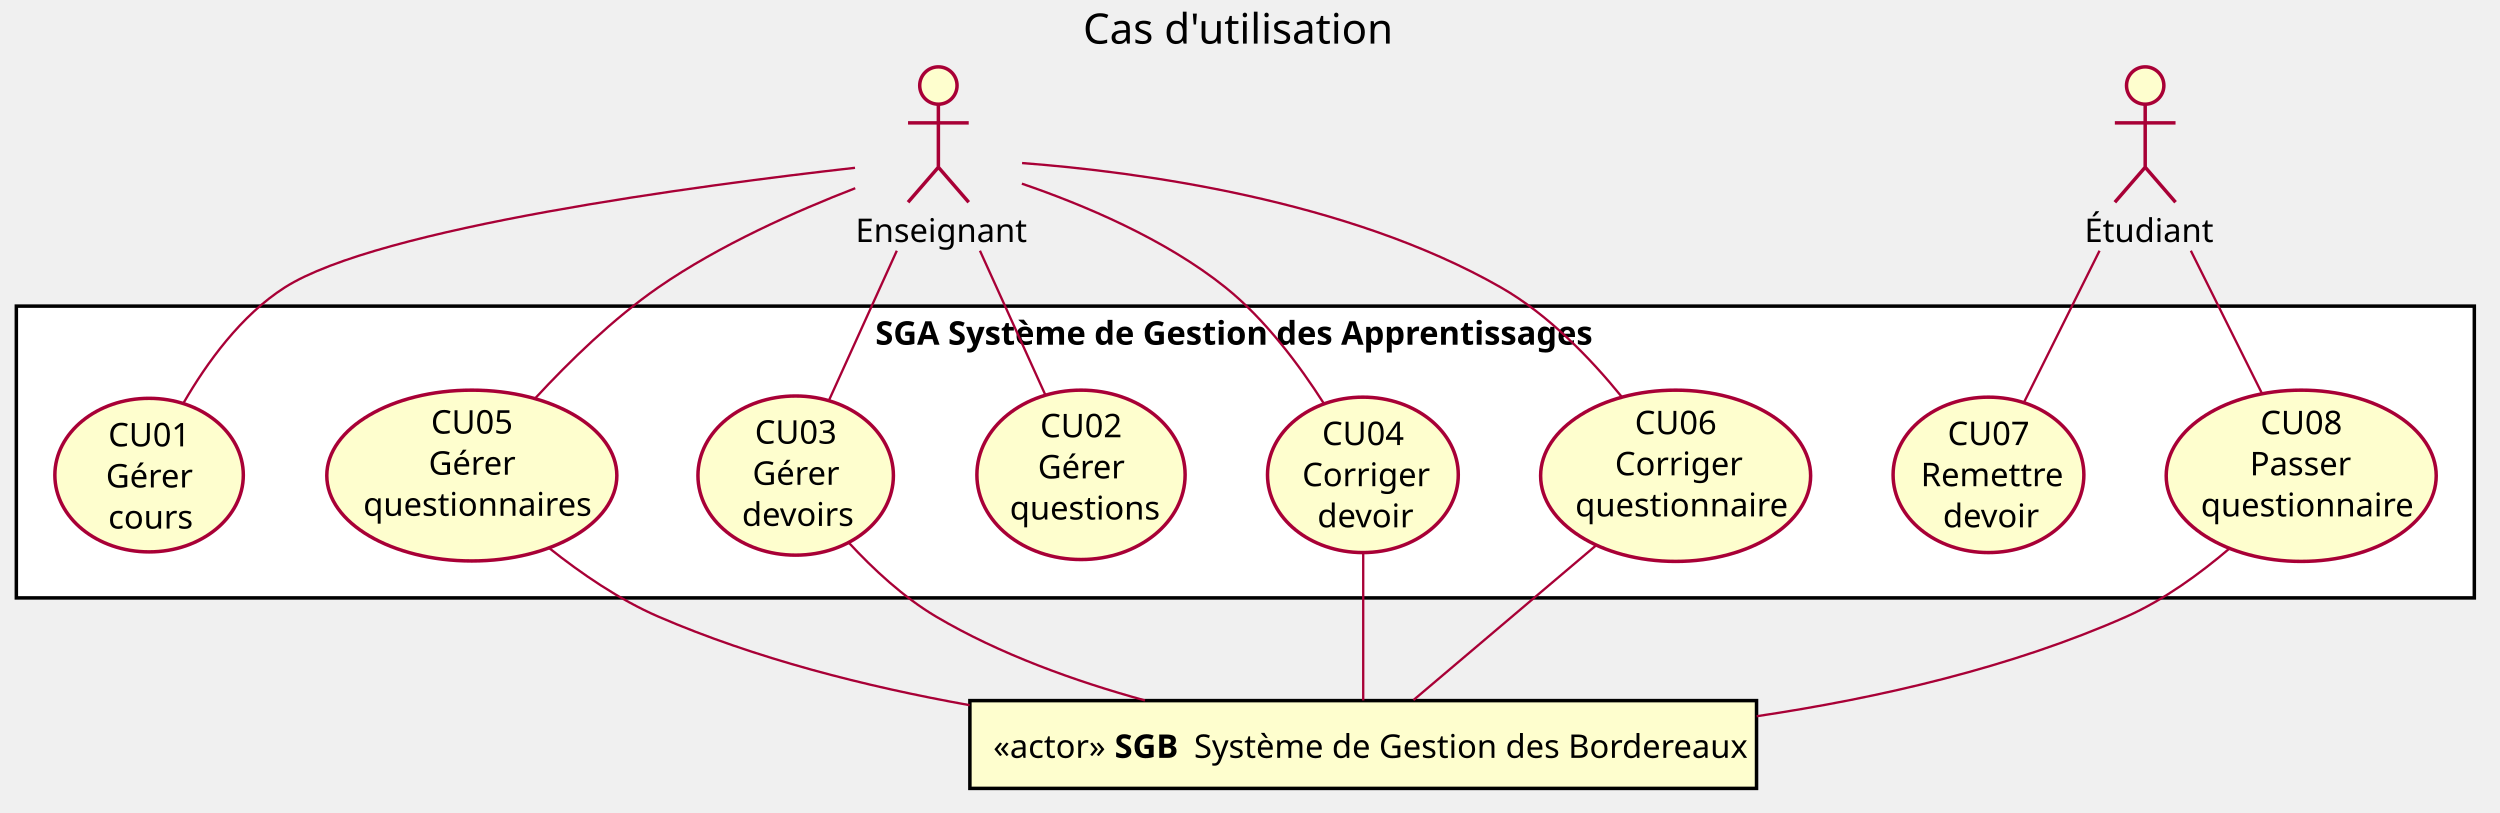
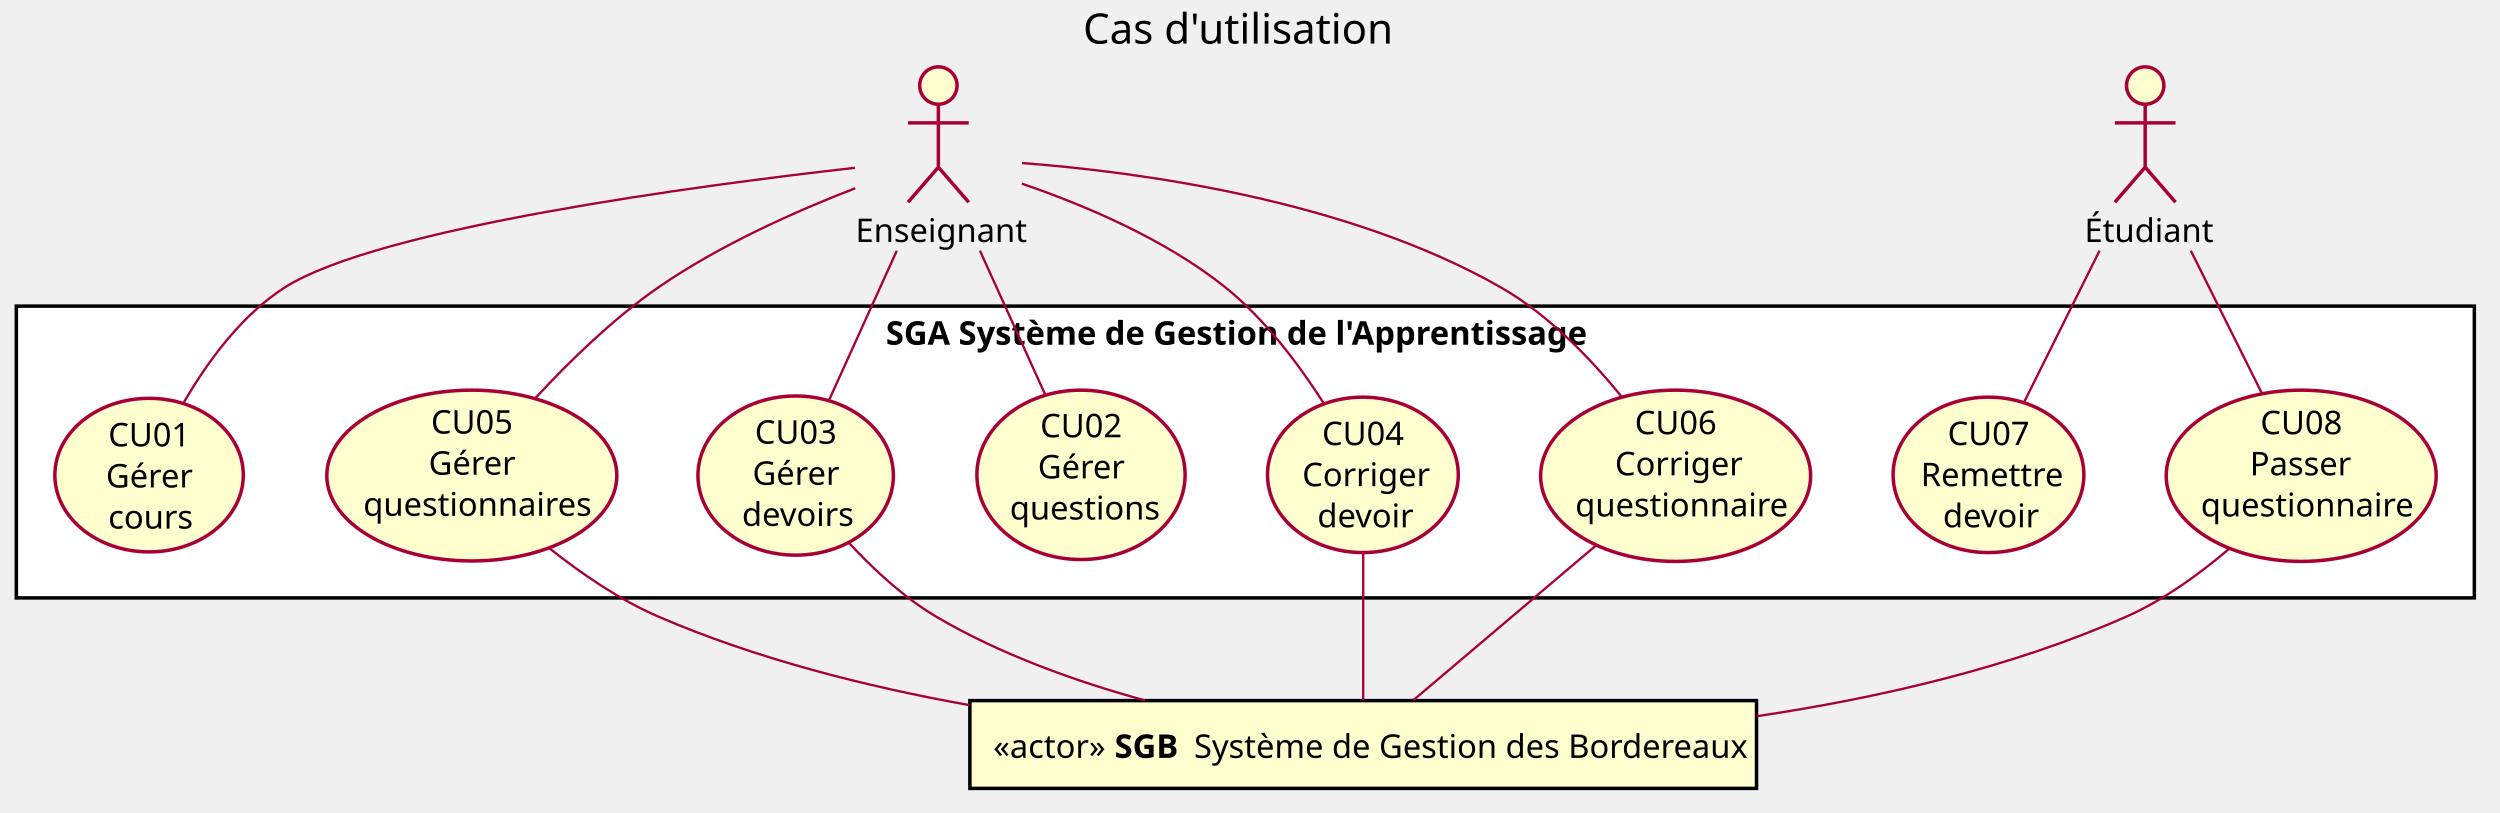
<svg xmlns="http://www.w3.org/2000/svg" contentScriptType="application/ecmascript" contentStyleType="text/css" height="348px" preserveAspectRatio="none" style="width:1071px;height:348px;" version="1.1" viewBox="0 0 1071 348" width="1071px" zoomAndPan="magnify">
  <defs />
  <g>
    <text fill="#000000" font-family="sans-serif" font-size="18" lengthAdjust="spacingAndGlyphs" textLength="125" x="464" y="18.686">Cas d'utilisation</text>
    <rect fill="#FFFFFF" height="125" style="stroke: #000000; stroke-width: 1.5;" width="1053" x="7" y="131.141" />
-     <text fill="#000000" font-family="sans-serif" font-size="14" font-weight="bold" lengthAdjust="spacingAndGlyphs" textLength="317" x="375" y="147.674">SGA Système de Gestion des Apprentissages</text>
+     <text fill="#000000" font-family="sans-serif" font-size="14" font-weight="bold" lengthAdjust="spacingAndGlyphs" textLength="308" x="379.5" y="147.674">SGA Système de Gestion de l'Apprentissage</text>
    <ellipse cx="63.869" cy="203.536" fill="#FEFECE" rx="40.369" ry="32.895" style="stroke: #A80036; stroke-width: 1.5;" />
    <text fill="#000000" font-family="sans-serif" font-size="14" lengthAdjust="spacingAndGlyphs" textLength="35" x="46.369" y="191.231">CU01</text>
    <text fill="#000000" font-family="sans-serif" font-size="14" lengthAdjust="spacingAndGlyphs" textLength="37" x="45.369" y="208.84">Gérer</text>
    <text fill="#000000" font-family="sans-serif" font-size="14" lengthAdjust="spacingAndGlyphs" textLength="35" x="46.369" y="226.45">cours</text>
    <ellipse cx="463.102" cy="203.422" fill="#FEFECE" rx="44.602" ry="36.282" style="stroke: #A80036; stroke-width: 1.5;" />
    <text fill="#000000" font-family="sans-serif" font-size="14" lengthAdjust="spacingAndGlyphs" textLength="35" x="445.602" y="187.338">CU02</text>
    <text fill="#000000" font-family="sans-serif" font-size="14" lengthAdjust="spacingAndGlyphs" textLength="37" x="444.602" y="204.947">Gérer</text>
    <text fill="#000000" font-family="sans-serif" font-size="14" lengthAdjust="spacingAndGlyphs" textLength="61" x="432.602" y="222.557">questions</text>
    <ellipse cx="340.867" cy="203.734" fill="#FEFECE" rx="41.867" ry="34.093" style="stroke: #A80036; stroke-width: 1.5;" />
    <text fill="#000000" font-family="sans-serif" font-size="14" lengthAdjust="spacingAndGlyphs" textLength="35" x="323.367" y="190.08">CU03</text>
    <text fill="#000000" font-family="sans-serif" font-size="14" lengthAdjust="spacingAndGlyphs" textLength="37" x="322.367" y="207.69">Gérer</text>
    <text fill="#000000" font-family="sans-serif" font-size="14" lengthAdjust="spacingAndGlyphs" textLength="46" x="317.867" y="225.299">devoirs</text>
    <ellipse cx="583.865" cy="203.432" fill="#FEFECE" rx="40.865" ry="33.292" style="stroke: #A80036; stroke-width: 1.5;" />
    <text fill="#000000" font-family="sans-serif" font-size="14" lengthAdjust="spacingAndGlyphs" textLength="35" x="566.365" y="190.679">CU04</text>
    <text fill="#000000" font-family="sans-serif" font-size="14" lengthAdjust="spacingAndGlyphs" textLength="52" x="557.865" y="208.289">Corriger</text>
    <text fill="#000000" font-family="sans-serif" font-size="14" lengthAdjust="spacingAndGlyphs" textLength="39" x="564.365" y="225.898">devoir</text>
    <ellipse cx="202.128" cy="203.728" fill="#FEFECE" rx="62.128" ry="36.587" style="stroke: #A80036; stroke-width: 1.5;" />
    <text fill="#000000" font-family="sans-serif" font-size="14" lengthAdjust="spacingAndGlyphs" textLength="35" x="184.628" y="185.755">CU05</text>
    <text fill="#000000" font-family="sans-serif" font-size="14" lengthAdjust="spacingAndGlyphs" textLength="37" x="183.628" y="203.364">Gérer</text>
    <text fill="#000000" font-family="sans-serif" font-size="14" lengthAdjust="spacingAndGlyphs" textLength="93" x="155.628" y="220.974">questionnaires</text>
    <ellipse cx="717.837" cy="203.826" fill="#FEFECE" rx="57.837" ry="36.685" style="stroke: #A80036; stroke-width: 1.5;" />
    <text fill="#000000" font-family="sans-serif" font-size="14" lengthAdjust="spacingAndGlyphs" textLength="35" x="700.337" y="186.011">CU06</text>
    <text fill="#000000" font-family="sans-serif" font-size="14" lengthAdjust="spacingAndGlyphs" textLength="52" x="691.837" y="203.621">Corriger</text>
    <text fill="#000000" font-family="sans-serif" font-size="14" lengthAdjust="spacingAndGlyphs" textLength="86" x="674.837" y="221.23">questionnaire</text>
    <ellipse cx="851.865" cy="203.432" fill="#FEFECE" rx="40.865" ry="33.292" style="stroke: #A80036; stroke-width: 1.5;" />
    <text fill="#000000" font-family="sans-serif" font-size="14" lengthAdjust="spacingAndGlyphs" textLength="35" x="834.365" y="190.679">CU07</text>
    <text fill="#000000" font-family="sans-serif" font-size="14" lengthAdjust="spacingAndGlyphs" textLength="58" x="822.865" y="208.289">Remettre</text>
    <text fill="#000000" font-family="sans-serif" font-size="14" lengthAdjust="spacingAndGlyphs" textLength="39" x="832.365" y="225.898">devoir</text>
    <ellipse cx="985.837" cy="203.826" fill="#FEFECE" rx="57.837" ry="36.685" style="stroke: #A80036; stroke-width: 1.5;" />
    <text fill="#000000" font-family="sans-serif" font-size="14" lengthAdjust="spacingAndGlyphs" textLength="35" x="968.337" y="186.011">CU08</text>
    <text fill="#000000" font-family="sans-serif" font-size="14" lengthAdjust="spacingAndGlyphs" textLength="44" x="963.837" y="203.621">Passer</text>
    <text fill="#000000" font-family="sans-serif" font-size="14" lengthAdjust="spacingAndGlyphs" textLength="86" x="942.837" y="221.23">questionnaire</text>
    <ellipse cx="402" cy="36.641" fill="#FEFECE" rx="8" ry="8" style="stroke: #A80036; stroke-width: 1.5;" />
    <path d="M402,44.641 L402,71.641 M389,52.641 L415,52.641 M402,71.641 L389,86.641 M402,71.641 L415,86.641 " fill="none" style="stroke: #A80036; stroke-width: 1.5;" />
    <text fill="#000000" font-family="sans-serif" font-size="14" lengthAdjust="spacingAndGlyphs" textLength="71" x="366.5" y="103.674">Enseignant</text>
    <ellipse cx="919" cy="36.641" fill="#FEFECE" rx="8" ry="8" style="stroke: #A80036; stroke-width: 1.5;" />
    <path d="M919,44.641 L919,71.641 M906,52.641 L932,52.641 M919,71.641 L906,86.641 M919,71.641 L932,86.641 " fill="none" style="stroke: #A80036; stroke-width: 1.5;" />
    <text fill="#000000" font-family="sans-serif" font-size="14" lengthAdjust="spacingAndGlyphs" textLength="52" x="893" y="103.674">Étudiant</text>
    <rect fill="#FEFECE" height="37.609" style="stroke: #000000; stroke-width: 1.5;" width="337" x="415.5" y="300.141" />
    <text fill="#000000" font-family="sans-serif" font-size="14" lengthAdjust="spacingAndGlyphs" textLength="48" x="425.5" y="324.674">«actor»</text>
    <text fill="#000000" font-family="sans-serif" font-size="14" font-weight="bold" lengthAdjust="spacingAndGlyphs" textLength="30" x="477.5" y="324.674">SGB</text>
    <text fill="#000000" font-family="sans-serif" font-size="14" lengthAdjust="spacingAndGlyphs" textLength="231" x="511.5" y="324.674">Système de Gestion des Bordereaux</text>
    <path d="M366.287,71.885 C300.272,79.332 162.215,97.521 122,123.141 C103.268,135.075 88.604,155.389 78.707,172.495 " fill="none" id="P-gc" style="stroke: #A80036; stroke-width: 1.0;" />
    <path d="M366.39,80.631 C341.549,90.236 308.277,104.931 282,123.141 C262.687,136.525 243.902,154.829 229.394,170.501 " fill="none" id="P-gq1" style="stroke: #A80036; stroke-width: 1.0;" />
    <path d="M419.808,107.406 C428.67,126.945 439.271,150.321 447.753,169.024 " fill="none" id="P-gq2" style="stroke: #A80036; stroke-width: 1.0;" />
    <path d="M384.192,107.406 C374.979,127.721 363.885,152.182 355.247,171.227 " fill="none" id="P-gd" style="stroke: #A80036; stroke-width: 1.0;" />
    <path d="M437.766,78.683 C463.839,87.596 499.006,102.274 525,123.141 C542.022,136.806 556.676,156.478 567.121,172.834 " fill="none" id="P-cd" style="stroke: #A80036; stroke-width: 1.0;" />
    <path d="M437.848,69.849 C487.093,73.576 577.058,85.434 643,123.141 C663.26,134.726 681.366,153.532 694.709,169.944 " fill="none" id="P-cq" style="stroke: #A80036; stroke-width: 1.0;" />
    <path d="M938.559,107.406 C948.216,126.79 959.753,149.95 969.032,168.577 " fill="none" id="E-pq" style="stroke: #A80036; stroke-width: 1.0;" />
    <path d="M899.441,107.406 C889.166,128.031 876.763,152.93 867.216,172.096 " fill="none" id="E-rd" style="stroke: #A80036; stroke-width: 1.0;" />
    <path d="M235.254,234.793 C248.863,245.62 265.319,256.926 282,264.141 C323.553,282.113 370.806,294.103 415.393,302.103 " fill="none" id="gq1-signets" style="stroke: #A80036; stroke-width: 1.0;" />
    <path d="M363.733,232.61 C374.079,243.785 387.11,255.926 401,264.141 C428.229,280.244 460.61,291.848 490.509,300.068 " fill="none" id="gd-signets" style="stroke: #A80036; stroke-width: 1.0;" />
    <path d="M955.154,234.943 C942.439,245.79 926.955,257.07 911,264.141 C861.814,285.938 804.936,299.017 752.547,306.838 " fill="none" id="pq-signets" style="stroke: #A80036; stroke-width: 1.0;" />
    <path d="M584,237.166 C584,257.603 584,283.202 584,300.082 " fill="none" id="cd-signets" style="stroke: #A80036; stroke-width: 1.0;" />
    <path d="M683.839,233.576 C659.181,254.461 626.64,282.024 605.519,299.914 " fill="none" id="cq-signets" style="stroke: #A80036; stroke-width: 1.0;" />
  </g>
</svg>
